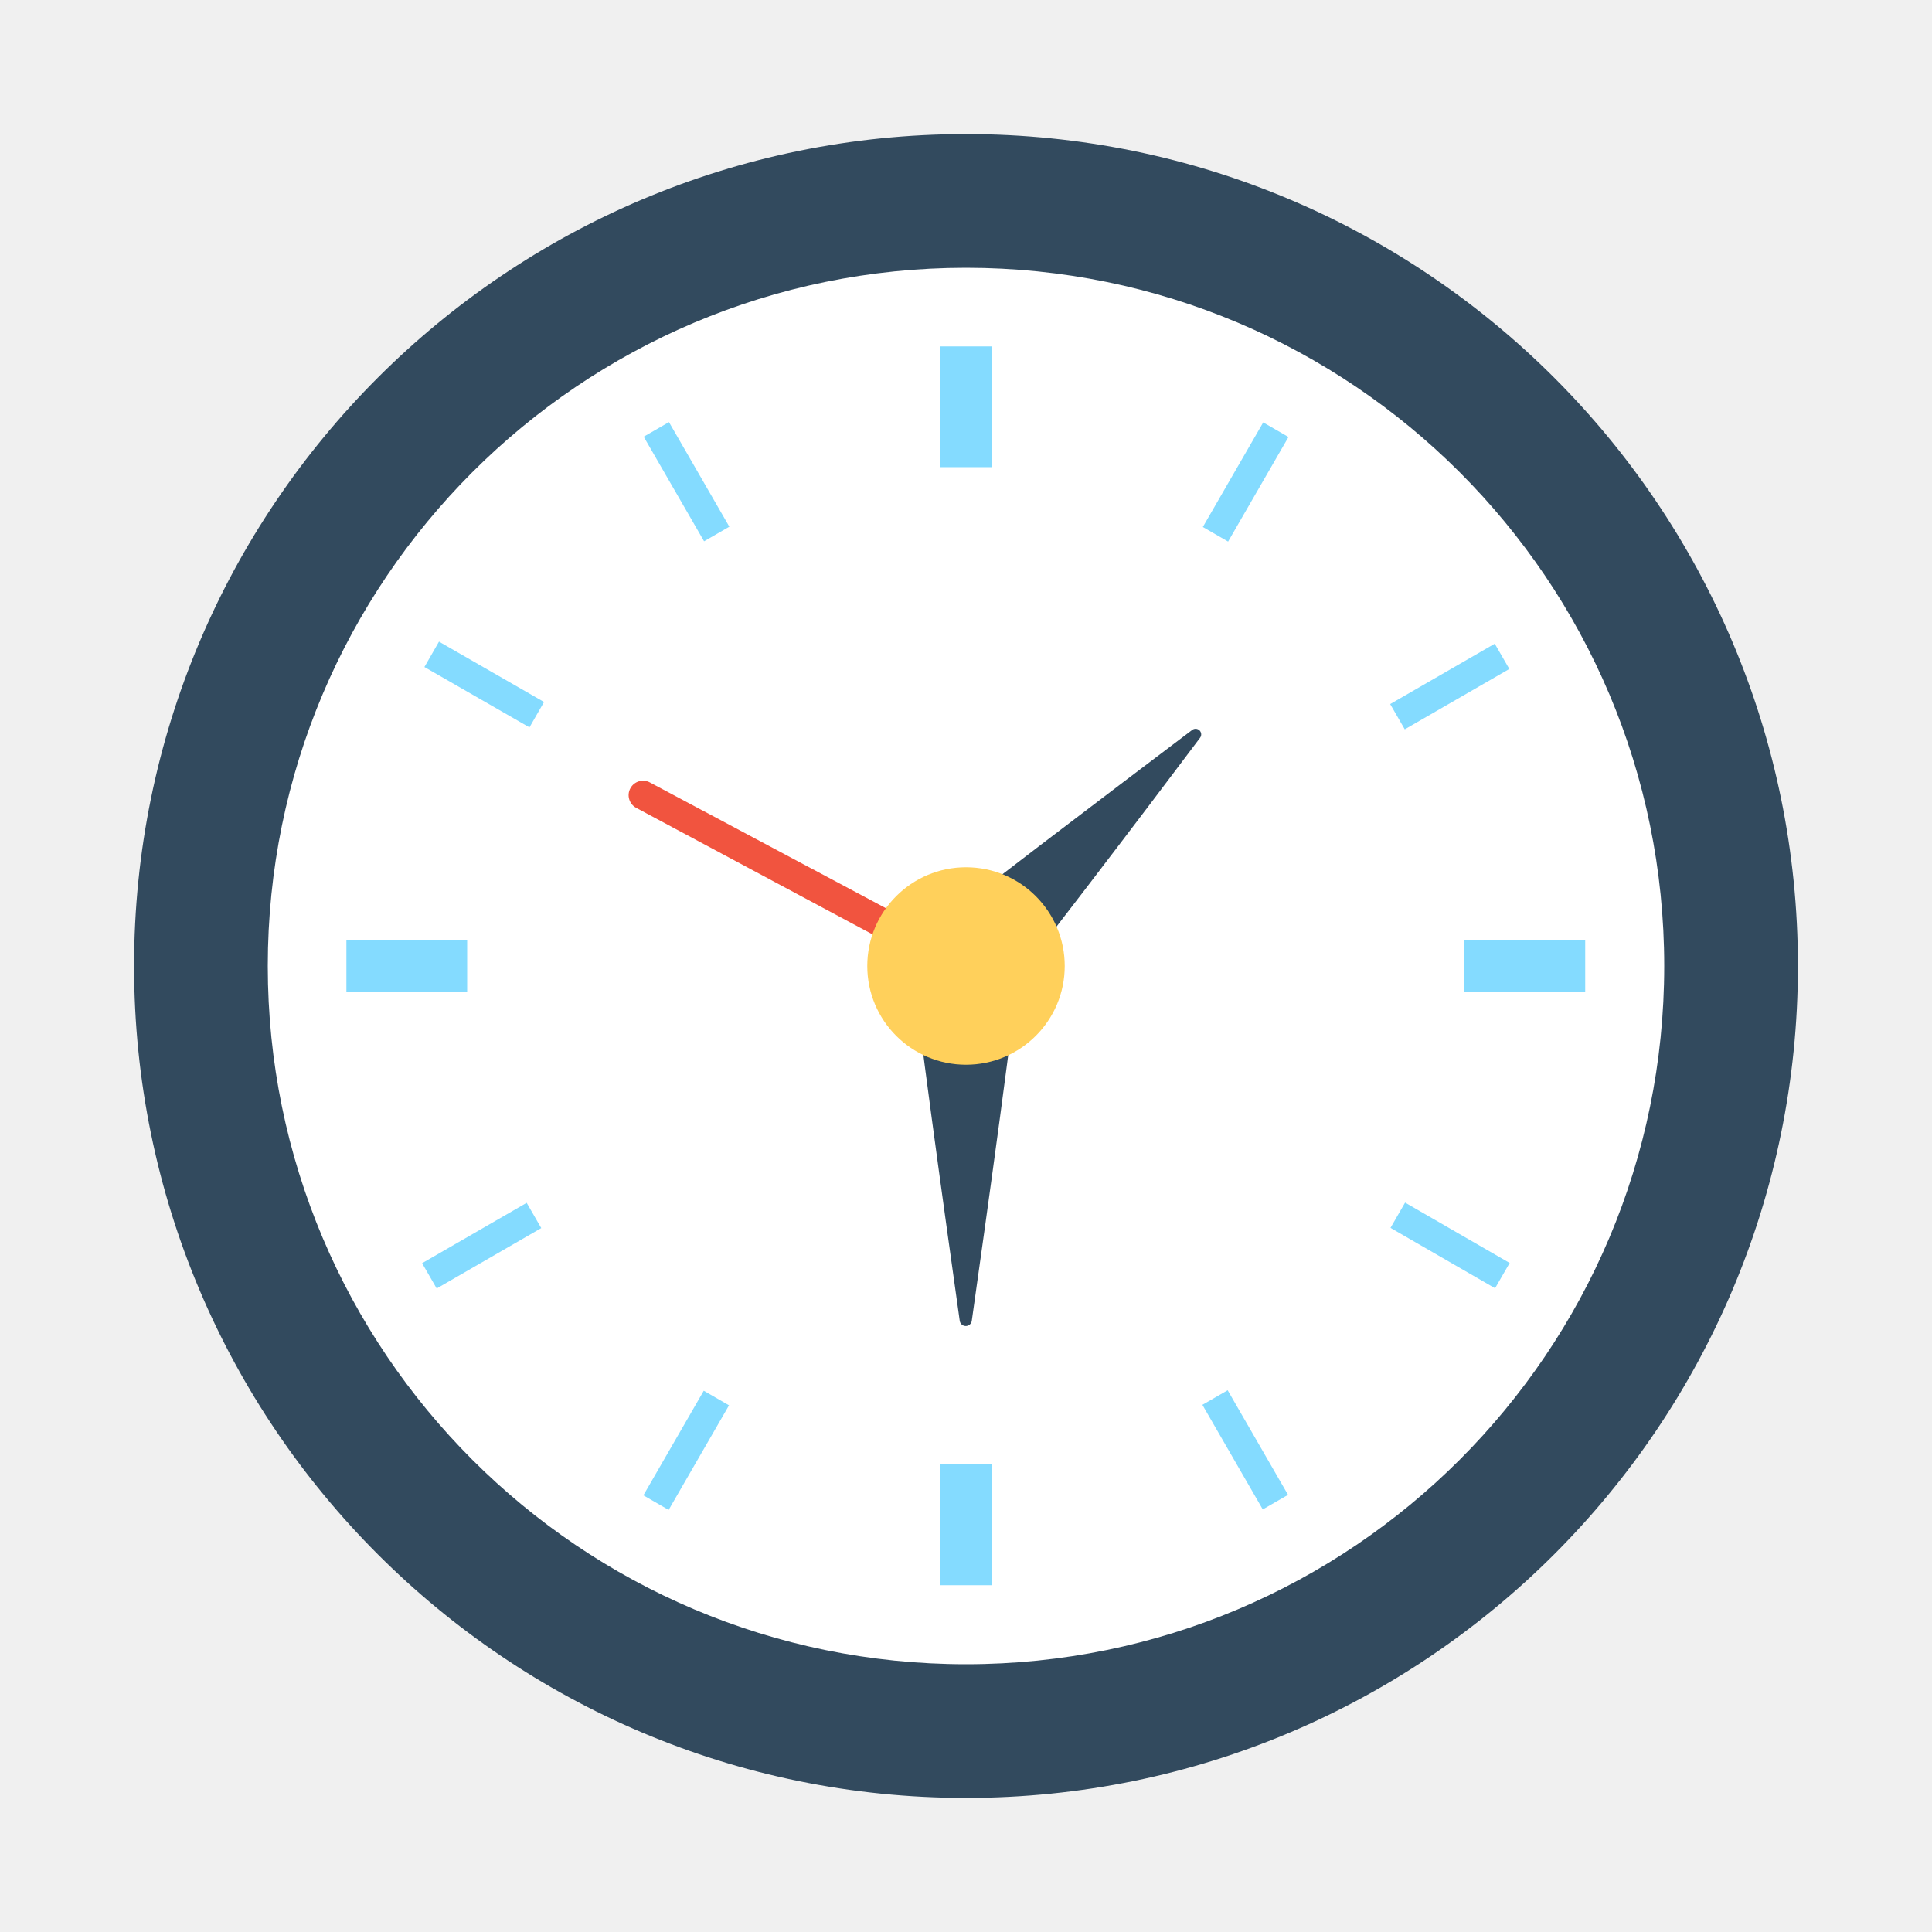
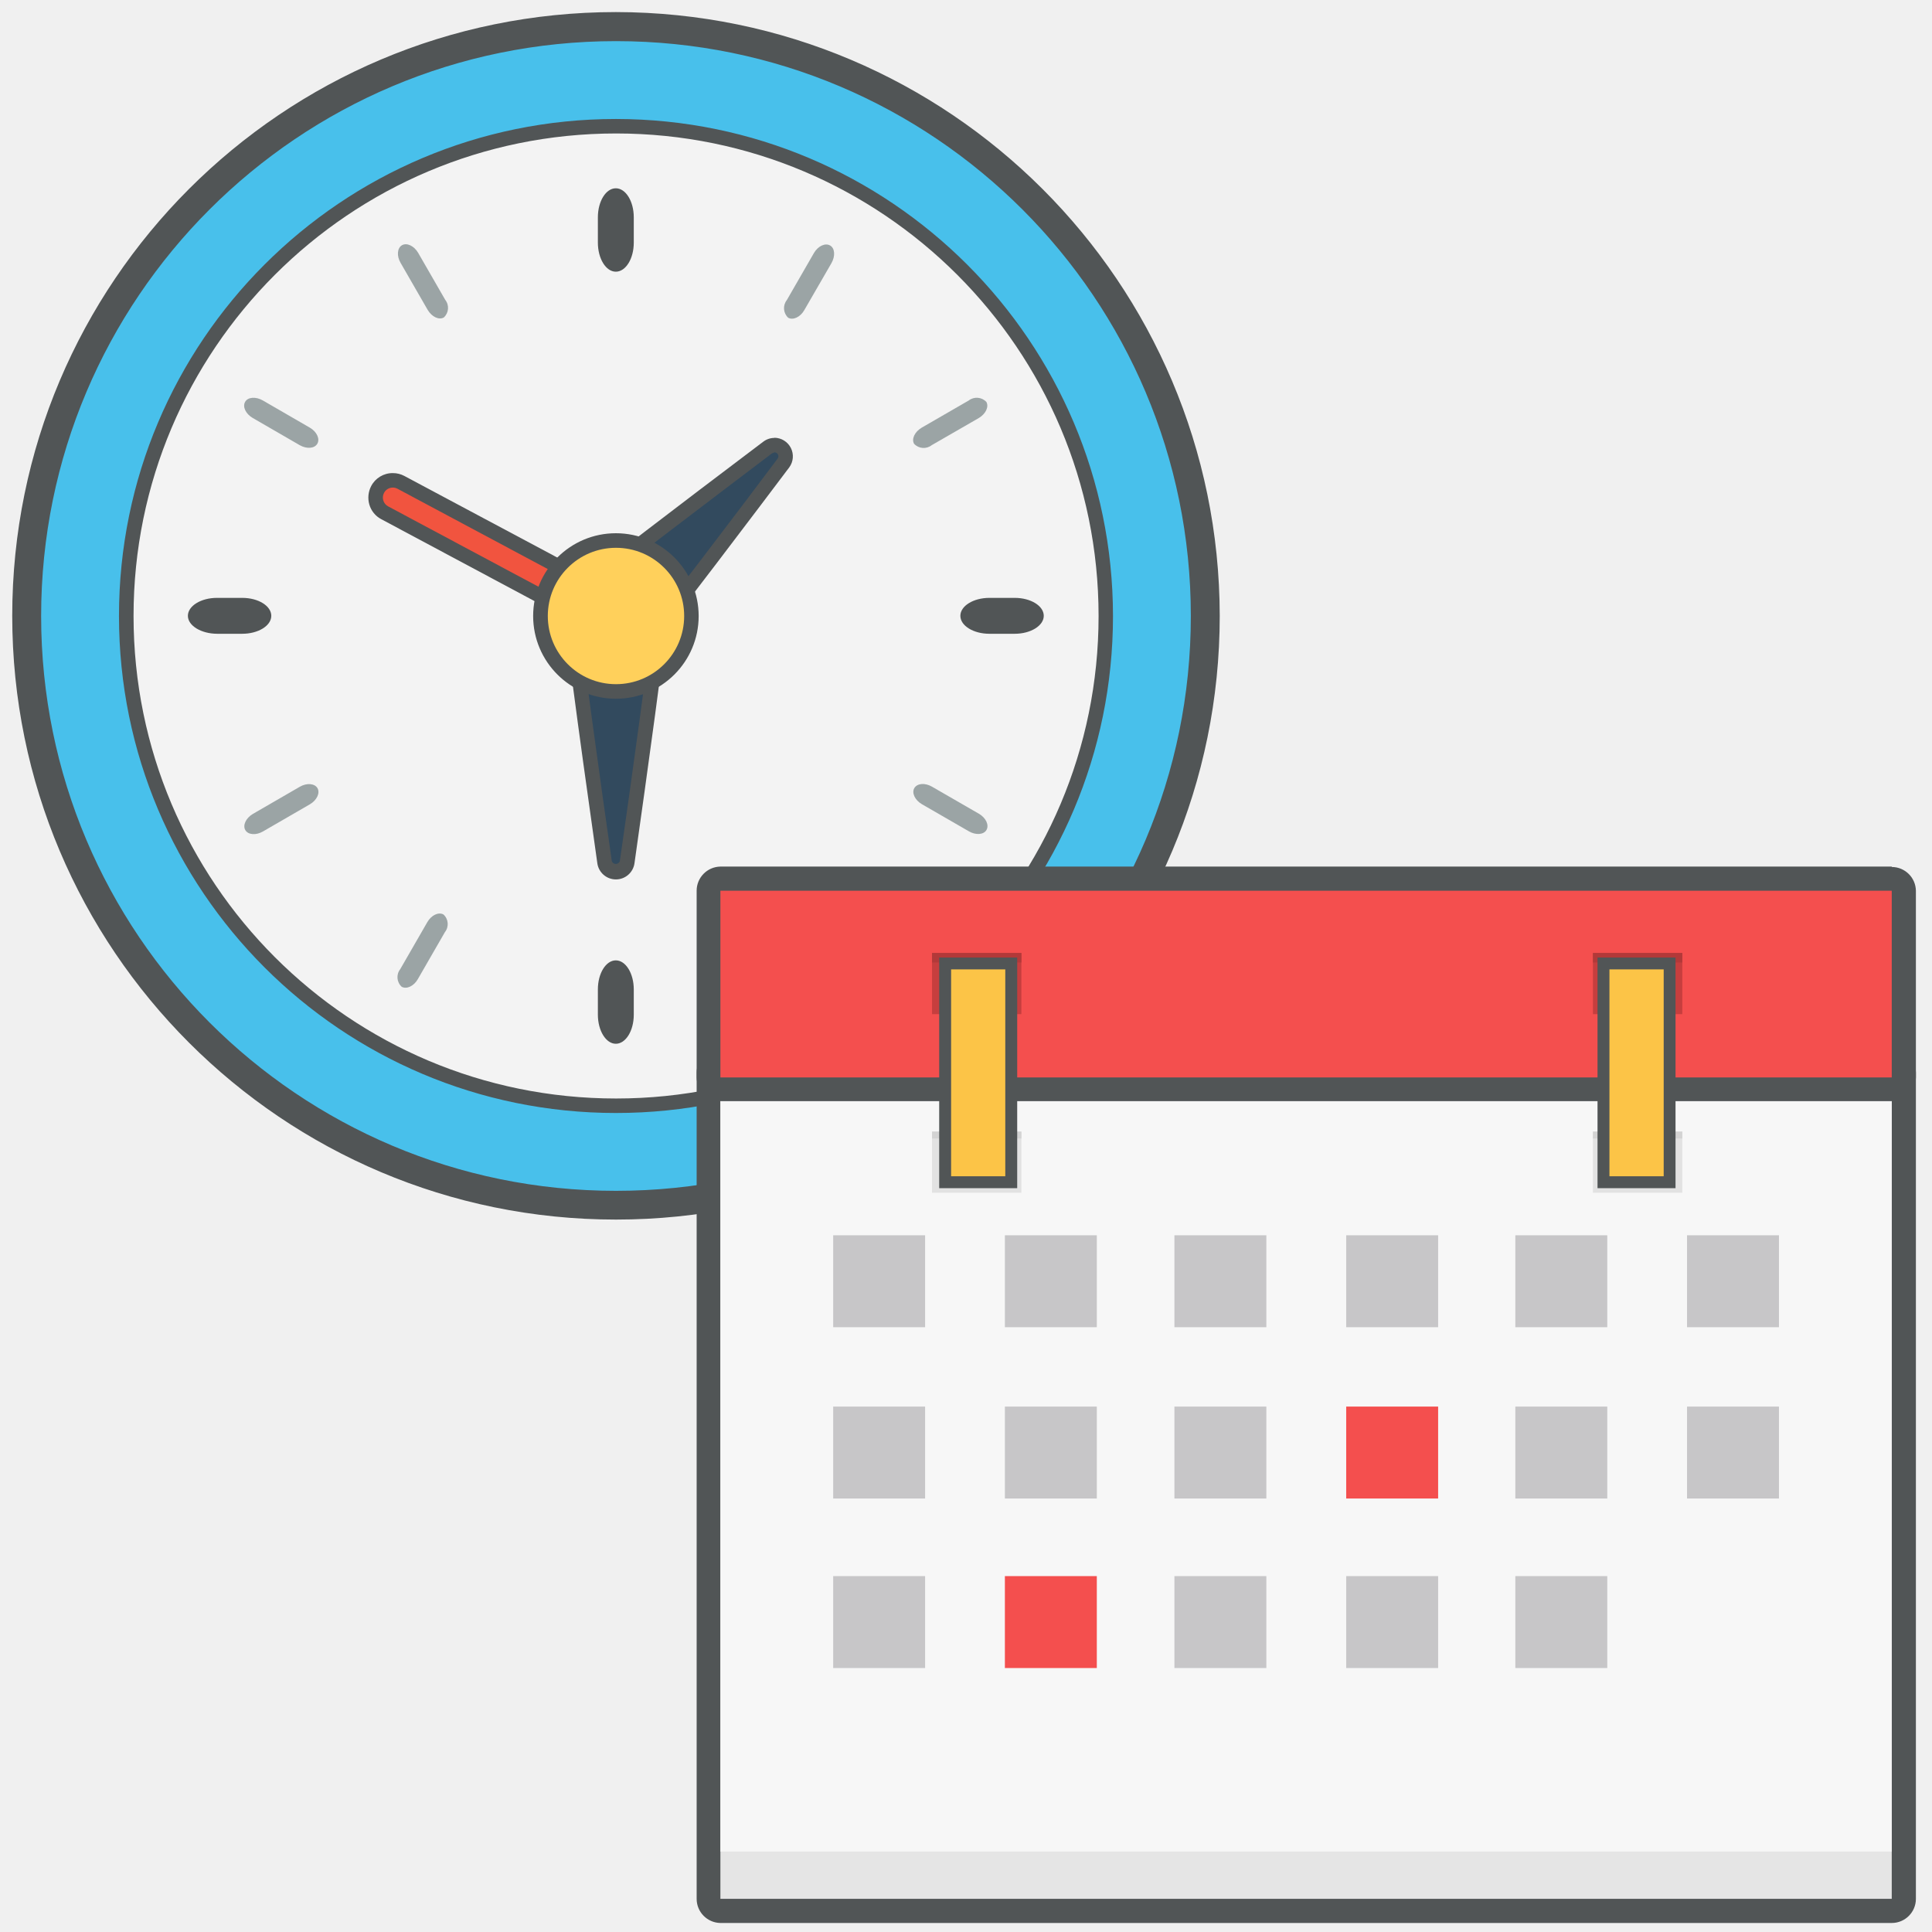
- <svg xmlns="http://www.w3.org/2000/svg" id="レイヤー_1" data-name="レイヤー 1" viewBox="0 0 200 200">
+ <svg xmlns="http://www.w3.org/2000/svg" id="materials" viewBox="0 0 240 240">
  <defs>
-     <style>.cls-1{fill:#324a5e;}.cls-2{fill:#fff;}.cls-3{fill:#84dbff;}.cls-4{fill:#f1543f;}.cls-5{fill:#ffd05b;}</style>
+     <style>.cls-1{fill:#48c0eb;}.cls-2{fill:#515556;}.cls-3{fill:#f3f3f3;}.cls-4{fill:#324a5e;}.cls-5{fill:#9ba4a5;}.cls-6{fill:#f1543f;}.cls-7{fill:#ffd05b;}.cls-8{fill:#e5e5e5;}.cls-9{fill:#f7f7f7;}.cls-10{fill:#e2e2e2;}.cls-11{fill:#f44f4e;}.cls-12{fill:#c7c6c8;}.cls-13{fill:#c63e3e;}.cls-14{fill:#b23939;}.cls-15{fill:#d3d3d3;}.cls-16{fill:#fcc447;}</style>
  </defs>
-   <circle class="cls-1" cx="100" cy="100" r="86.12" />
-   <circle class="cls-2" cx="100" cy="100" r="72.28" />
-   <path class="cls-1" d="M105.39,100.22c0,2.32-3.36,26.42-4.79,36.5a.63.63,0,0,1-1.25,0c-1.42-10.08-4.78-34.13-4.78-36.5a5.41,5.41,0,0,1,10.82,0Z" />
-   <path class="cls-1" d="M96.85,96c1.51-1.5,19.14-14.82,26.56-20.43a.58.58,0,0,1,.81.82c-5.56,7.42-18.92,25-20.43,26.55A4.91,4.91,0,1,1,96.85,96Z" />
-   <rect class="cls-3" x="97.28" y="35.86" width="5.39" height="12.5" />
-   <rect class="cls-3" x="97.28" y="151.6" width="5.39" height="12.5" />
-   <rect class="cls-3" x="151.6" y="97.28" width="12.5" height="5.39" />
-   <rect class="cls-3" x="35.86" y="97.28" width="12.5" height="5.39" />
-   <rect class="cls-3" x="69.56" y="43.61" width="3.02" height="12.5" transform="translate(-15.41 42.22) rotate(-30)" />
-   <rect class="cls-3" x="127.4" y="143.84" width="3.02" height="12.5" transform="translate(-57.78 84.56) rotate(-30)" />
-   <rect class="cls-3" x="48.34" y="64.81" width="3.02" height="12.5" transform="matrix(0.5, -0.87, 0.87, 0.5, -36.62, 78.7)" />
-   <rect class="cls-3" x="148.6" y="122.68" width="3.02" height="12.5" transform="translate(-36.6 194.46) rotate(-60)" />
-   <rect class="cls-3" x="43.62" y="127.44" width="12.5" height="3.02" transform="translate(-57.8 42.21) rotate(-30)" />
-   <rect class="cls-3" x="143.83" y="69.56" width="12.5" height="3.02" transform="translate(-15.43 84.56) rotate(-30)" />
-   <rect class="cls-3" x="64.79" y="148.63" width="12.5" height="3.02" transform="translate(-94.51 136.59) rotate(-60)" />
-   <rect class="cls-3" x="122.7" y="48.39" width="12.5" height="3.02" transform="translate(21.26 136.62) rotate(-60)" />
-   <path class="cls-4" d="M100.91,98.92,67.28,81a1.49,1.49,0,0,0-1.42,2.63l33.62,18a1.38,1.38,0,0,0,.69.17,1.52,1.52,0,0,0,1.3-.77A1.44,1.44,0,0,0,100.91,98.92Z" />
-   <circle class="cls-5" cx="100" cy="100" r="10.22" />
+   <circle class="cls-1" cx="76.52" cy="76.52" r="73.21" />
+   <path class="cls-2" d="M76.52,5.11A71.41,71.41,0,1,1,5.11,76.52,71.41,71.41,0,0,1,76.52,5.11m0-3.61a75,75,0,1,0,75,75A75.1,75.1,0,0,0,76.52,1.5Z" />
+   <circle class="cls-3" cx="76.52" cy="76.52" r="60.84" />
+   <path class="cls-2" d="M76.52,16.58A59.94,59.94,0,1,1,16.59,76.52,59.94,59.94,0,0,1,76.52,16.58m0-1.8a61.74,61.74,0,1,0,61.74,61.74A61.8,61.8,0,0,0,76.52,14.78Z" />
+   <path class="cls-4" d="M76.5,108.33a1.42,1.42,0,0,1-1.42-1.26c-1.81-12.84-4-28.56-4-30.37a5.39,5.39,0,0,1,10.78,0c0,1.9-2.49,19.86-4,30.39A1.4,1.4,0,0,1,76.5,108.33Z" />
+   <path class="cls-2" d="M76.48,72.23A4.48,4.48,0,0,1,81,76.7c0,1.93-2.79,21.9-4,30.27a.53.53,0,0,1-1,0C74.8,98.6,72,78.66,72,76.7a4.47,4.47,0,0,1,4.47-4.47m0-1.81a6.28,6.28,0,0,0-6.27,6.28c0,1.49,1.34,11.76,4,30.52a2.33,2.33,0,0,0,4.62,0c1.49-10.51,4-28.5,4-30.48A6.3,6.3,0,0,0,76.48,70.42Z" />
+   <path class="cls-4" d="M76.79,81.07a5,5,0,0,1-3.52-1.45,5,5,0,0,1,0-7c1.11-1.12,11.58-9.06,21.66-16.69l.45-.33a1.31,1.31,0,0,1,.82-.28,1.41,1.41,0,0,1,1.24.76,1.33,1.33,0,0,1-.1,1.43c-4.09,5.46-15.68,20.79-17,22.14A4.94,4.94,0,0,1,76.79,81.07Z" />
+   <path class="cls-2" d="M96.2,56.19a.49.49,0,0,1,.4.78C92,63.12,80.91,77.73,79.66,79a4.09,4.09,0,0,1-5.75,0,4.1,4.1,0,0,1,0-5.75c1.25-1.25,15.87-12.29,22-16.94l.28-.1m0-1.81a2.25,2.25,0,0,0-1.36.46l-.28.21C83.86,63.14,73.79,70.79,72.63,72a5.93,5.93,0,0,0,0,8.3,5.9,5.9,0,0,0,8.32,0C82.42,78.78,95,62.1,98.05,58.05a2.31,2.31,0,0,0-1.85-3.67Z" />
+   <path class="cls-2" d="M74.27,27c0-2,1-3.61,2.23-3.61S78.73,25,78.73,27v3.14c0,2-1,3.61-2.23,3.61s-2.23-1.62-2.23-3.61Z" />
+   <path class="cls-2" d="M74.27,122.91c0-2,1-3.61,2.23-3.61s2.23,1.62,2.23,3.61v3.14c0,2-1,3.61-2.23,3.61s-2.23-1.63-2.23-3.61Z" />
+   <path class="cls-2" d="M119.3,76.5c0-1.23,1.62-2.23,3.61-2.23h3.14c2,0,3.61,1,3.61,2.23s-1.63,2.23-3.61,2.23h-3.14C120.92,78.73,119.3,77.73,119.3,76.5Z" />
+   <path class="cls-2" d="M23.34,76.5c0-1.23,1.63-2.23,3.61-2.23h3.14c2,0,3.61,1,3.61,2.23s-1.62,2.23-3.61,2.23H27C25,78.73,23.34,77.73,23.34,76.5Z" />
+   <path class="cls-5" d="M49.76,32.65c-.5-.86-.42-1.85.18-2.19s1.49.08,2,.94l3.37,5.85a1.61,1.61,0,0,1-.18,2.19c-.6.34-1.49-.08-2-.94Z" />
+   <path class="cls-5" d="M97.71,115.75c-.49-.86-.41-1.85.18-2.19s1.49.08,2,.94l3.37,5.85c.5.86.42,1.84-.17,2.18s-1.5-.07-2-.93Z" />
+   <path class="cls-5" d="M31.39,51.92c-.86-.5-1.29-1.39-.94-2s1.33-.67,2.19-.18l5.84,3.38c.87.5,1.29,1.39.94,2s-1.33.67-2.19.18Z" />
+   <path class="cls-5" d="M114.52,99.9c-.86-.5-1.29-1.4-.94-2s1.33-.68,2.19-.18l5.84,3.37c.86.5,1.28,1.39.94,2s-1.33.68-2.19.18Z" />
+   <path class="cls-5" d="M32.66,103.29c-.86.5-1.85.42-2.19-.18s.08-1.49.94-2l5.84-3.38c.86-.5,1.85-.41,2.19.18s-.07,1.49-.94,2Z" />
+   <path class="cls-5" d="M115.74,55.3a1.62,1.62,0,0,1-2.19-.17c-.34-.6.08-1.49.94-2l5.85-3.38a1.63,1.63,0,0,1,2.19.18c.34.6-.08,1.49-.94,2Z" />
+   <path class="cls-5" d="M51.9,121.64c-.49.86-1.39,1.28-2,.94a1.61,1.61,0,0,1-.18-2.19l3.37-5.85c.5-.86,1.39-1.28,2-.94a1.61,1.61,0,0,1,.18,2.19Z" />
+   <path class="cls-5" d="M99.91,38.53c-.49.86-1.39,1.28-2,.94a1.62,1.62,0,0,1-.17-2.19l3.37-5.85c.5-.86,1.39-1.28,2-.94s.67,1.33.18,2.19Z" />
+   <path class="cls-6" d="M76.66,78.85a2.09,2.09,0,0,1-1-.27L47.79,63.7a2.15,2.15,0,0,1-.88-2.9,2.12,2.12,0,0,1,1.89-1.13,2.22,2.22,0,0,1,1,.25L77.69,74.83a2.09,2.09,0,0,1,1,1.24,2.2,2.2,0,0,1-2.07,2.78Z" />
+   <path class="cls-2" d="M48.8,60.57a1.26,1.26,0,0,1,.59.15l27.88,14.9a1.18,1.18,0,0,1,.46,1.68,1.23,1.23,0,0,1-1.07.65,1.11,1.11,0,0,1-.57-.15L48.21,62.9a1.24,1.24,0,0,1-.5-1.68,1.22,1.22,0,0,1,1.09-.65m0-1.8a3,3,0,0,0-2.69,1.61,3.11,3.11,0,0,0-.23,2.3,3,3,0,0,0,1.49,1.82L75.21,79.38a2.87,2.87,0,0,0,1.45.37,3.08,3.08,0,0,0,2.93-3.93A3,3,0,0,0,78.11,74L50.24,59.13A3,3,0,0,0,48.8,58.77Z" />
+   <circle class="cls-7" cx="76.52" cy="76.52" r="9.37" />
+   <path class="cls-2" d="M76.52,68.05a8.47,8.47,0,1,1-8.47,8.47,8.47,8.47,0,0,1,8.47-8.47m0-1.81A10.28,10.28,0,1,0,86.79,76.52,10.29,10.29,0,0,0,76.52,66.24Z" />
+   <rect class="cls-8" x="88.01" y="131.77" width="148.47" height="105.58" rx="1.48" ry="1.48" />
+   <path class="cls-2" d="M235,133.25V235.88H89.49V133.25H235m0-3H89.49a3,3,0,0,0-2.95,3V235.88a3,3,0,0,0,2.95,3H235a3,3,0,0,0,3-3V133.25A3,3,0,0,0,235,130.29Z" />
+   <rect class="cls-9" x="89.49" y="115.47" width="145.51" height="114.54" />
+   <rect class="cls-10" x="89.49" y="133.79" width="145.51" height="3.02" />
+   <rect class="cls-11" x="88.01" y="109.17" width="148.47" height="26.14" rx="1.48" ry="1.48" />
+   <path class="cls-2" d="M235,110.65v23.19H89.49V110.65H235m0-3H89.49a3,3,0,0,0-2.95,3v23.19a3,3,0,0,0,2.95,2.95H235a3,3,0,0,0,3-2.95V110.65A3,3,0,0,0,235,107.7Z" />
+   <rect class="cls-12" x="103.5" y="153.45" width="11.42" height="11.42" />
+   <rect class="cls-12" x="124.83" y="153.45" width="11.42" height="11.42" />
+   <rect class="cls-12" x="145.89" y="153.45" width="11.42" height="11.42" />
+   <rect class="cls-12" x="167.23" y="153.45" width="11.42" height="11.42" />
+   <rect class="cls-12" x="188.24" y="153.45" width="11.42" height="11.42" />
+   <rect class="cls-12" x="209.57" y="153.45" width="11.42" height="11.42" />
+   <rect class="cls-12" x="103.5" y="174.73" width="11.42" height="11.42" />
+   <rect class="cls-12" x="124.83" y="174.73" width="11.42" height="11.42" />
+   <rect class="cls-12" x="145.89" y="174.73" width="11.42" height="11.42" />
+   <rect class="cls-11" x="167.23" y="174.73" width="11.42" height="11.42" />
+   <rect class="cls-12" x="188.24" y="174.73" width="11.42" height="11.42" />
+   <rect class="cls-12" x="209.57" y="174.73" width="11.42" height="11.42" />
+   <rect class="cls-12" x="103.5" y="195.79" width="11.42" height="11.42" />
+   <rect class="cls-11" x="124.83" y="195.79" width="11.42" height="11.42" />
+   <rect class="cls-12" x="145.89" y="195.79" width="11.42" height="11.42" />
+   <rect class="cls-12" x="167.23" y="195.79" width="11.42" height="11.42" />
+   <rect class="cls-12" x="188.24" y="195.79" width="11.42" height="11.42" />
+   <rect class="cls-13" x="197.88" y="118.38" width="11.1" height="7.6" />
+   <rect class="cls-10" x="197.88" y="140.57" width="11.1" height="7.6" />
+   <rect class="cls-14" x="197.88" y="118.38" width="11.1" height="1.19" />
+   <rect class="cls-15" x="197.88" y="140.57" width="11.1" height="0.86" />
+   <rect class="cls-16" x="199.19" y="119.69" width="8.21" height="27.17" />
+   <path class="cls-2" d="M206.67,120.42v25.7h-6.74v-25.7h6.74m1.47-1.47h-9.69V147.6h9.69V119Z" />
+   <rect class="cls-13" x="115.78" y="118.38" width="11.1" height="7.6" />
+   <rect class="cls-10" x="115.78" y="140.57" width="11.1" height="7.6" />
+   <rect class="cls-14" x="115.78" y="118.38" width="11.1" height="1.19" />
+   <rect class="cls-15" x="115.78" y="140.57" width="11.1" height="0.86" />
+   <rect class="cls-16" x="117.41" y="119.69" width="8.21" height="27.17" />
+   <path class="cls-2" d="M124.88,120.42v25.7h-6.73v-25.7h6.73m1.48-1.47h-9.69V147.6h9.69V119Z" />
</svg>
